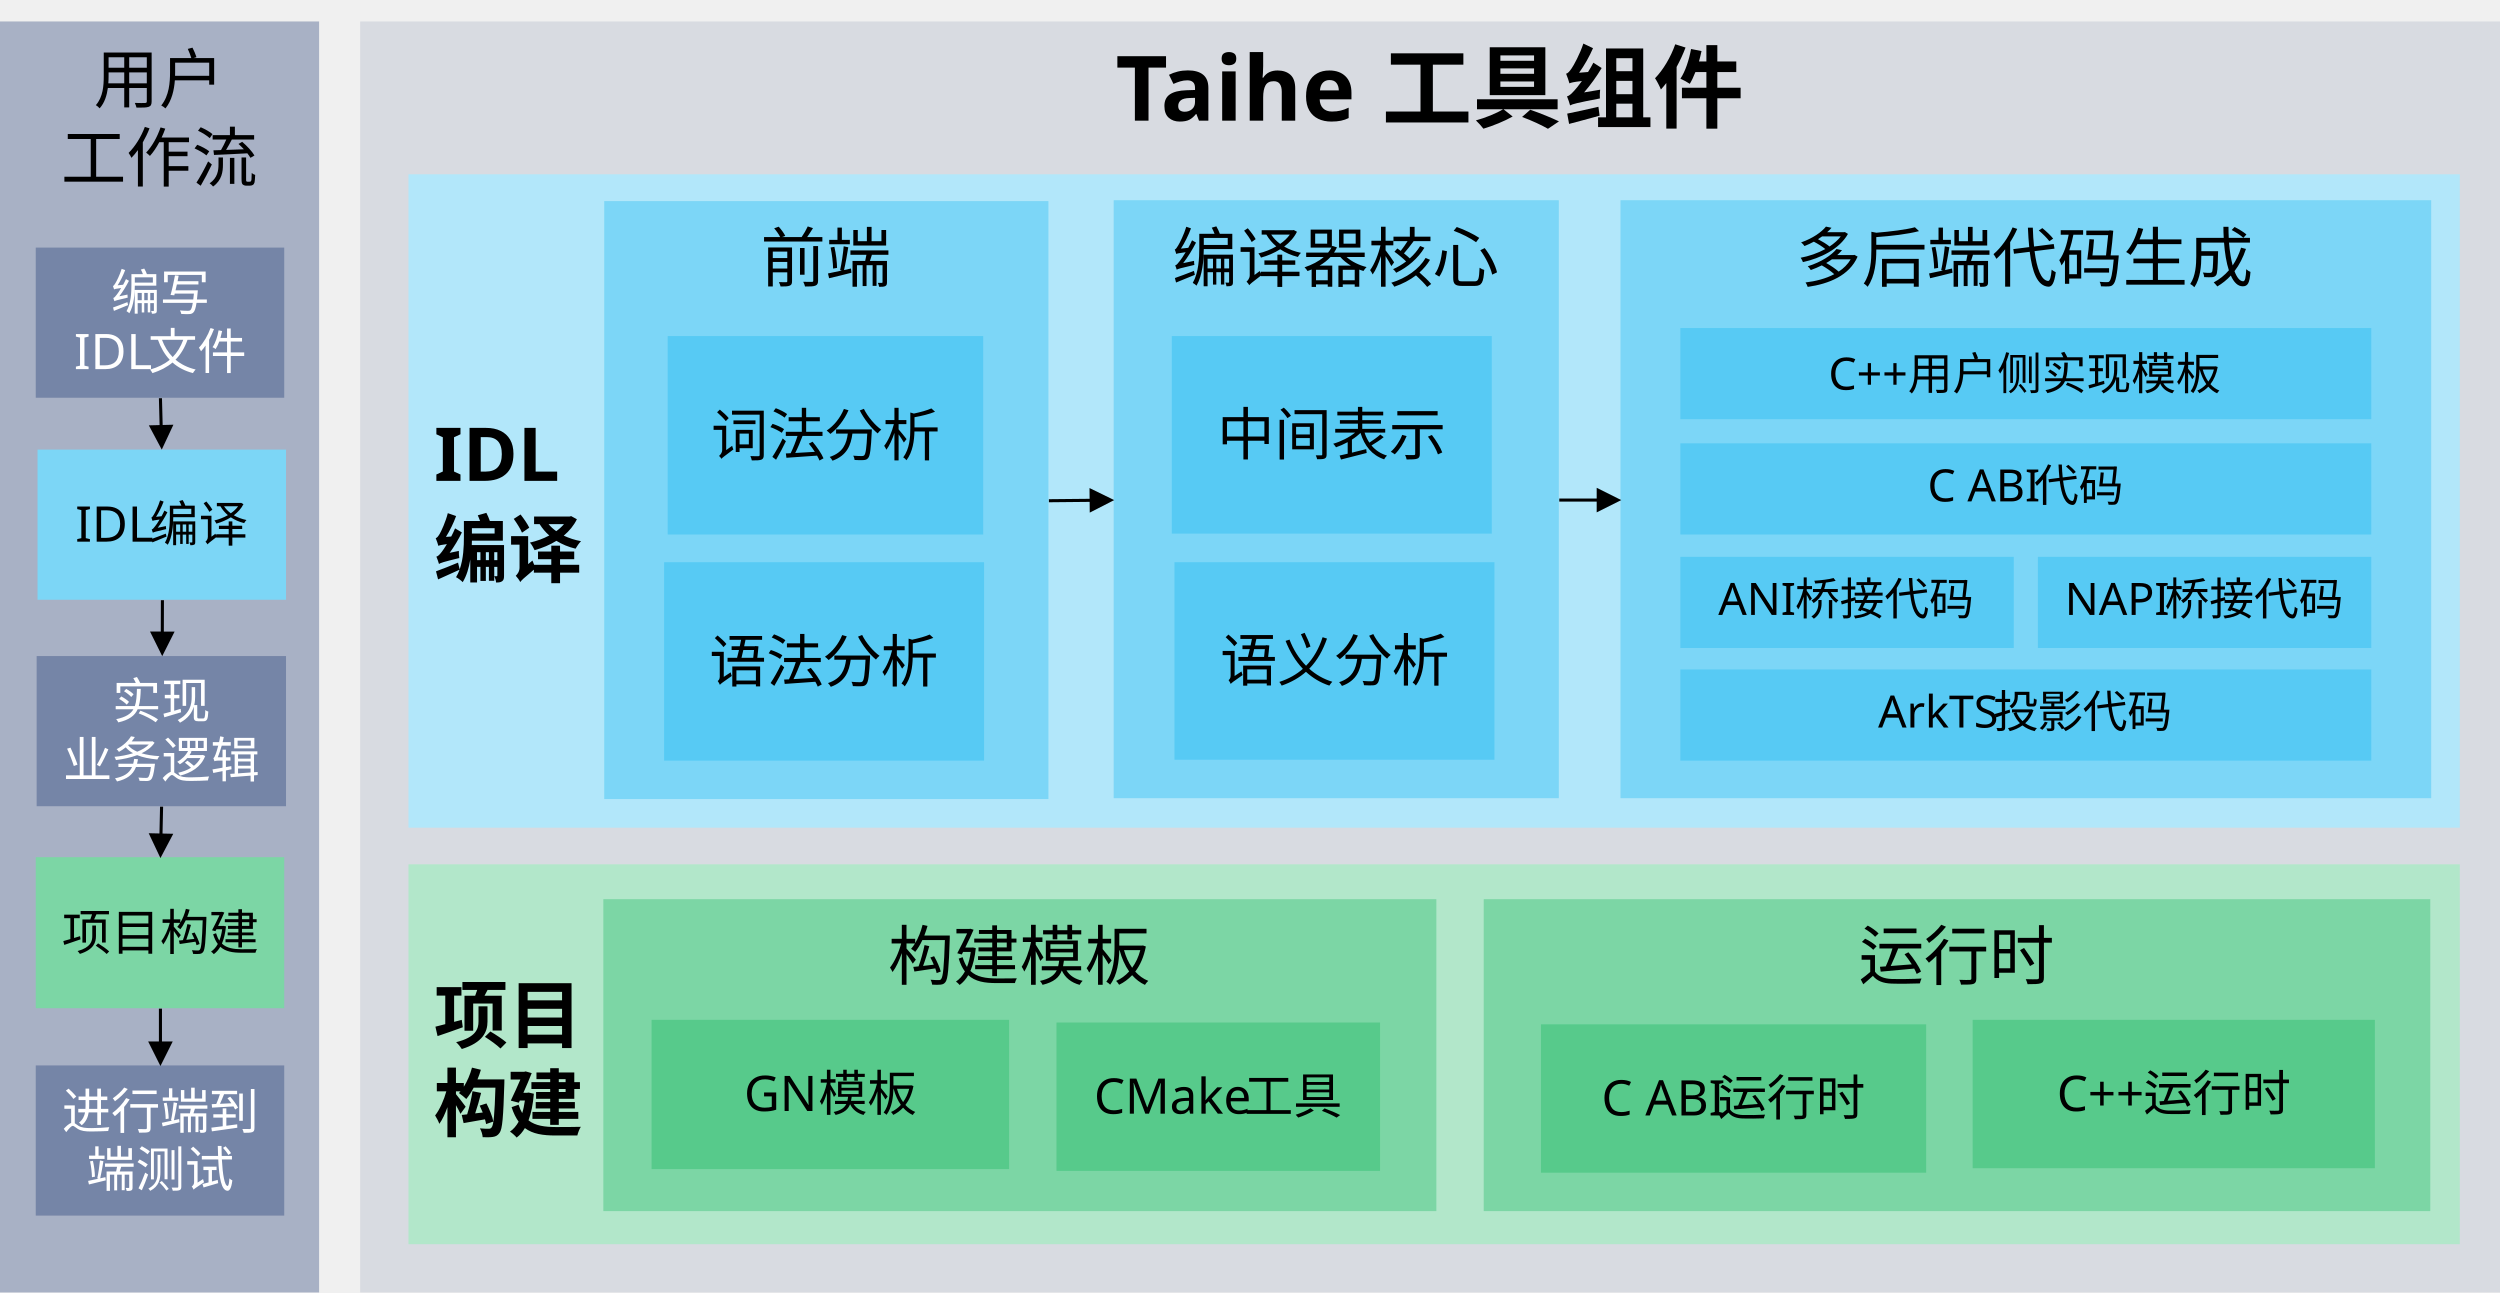
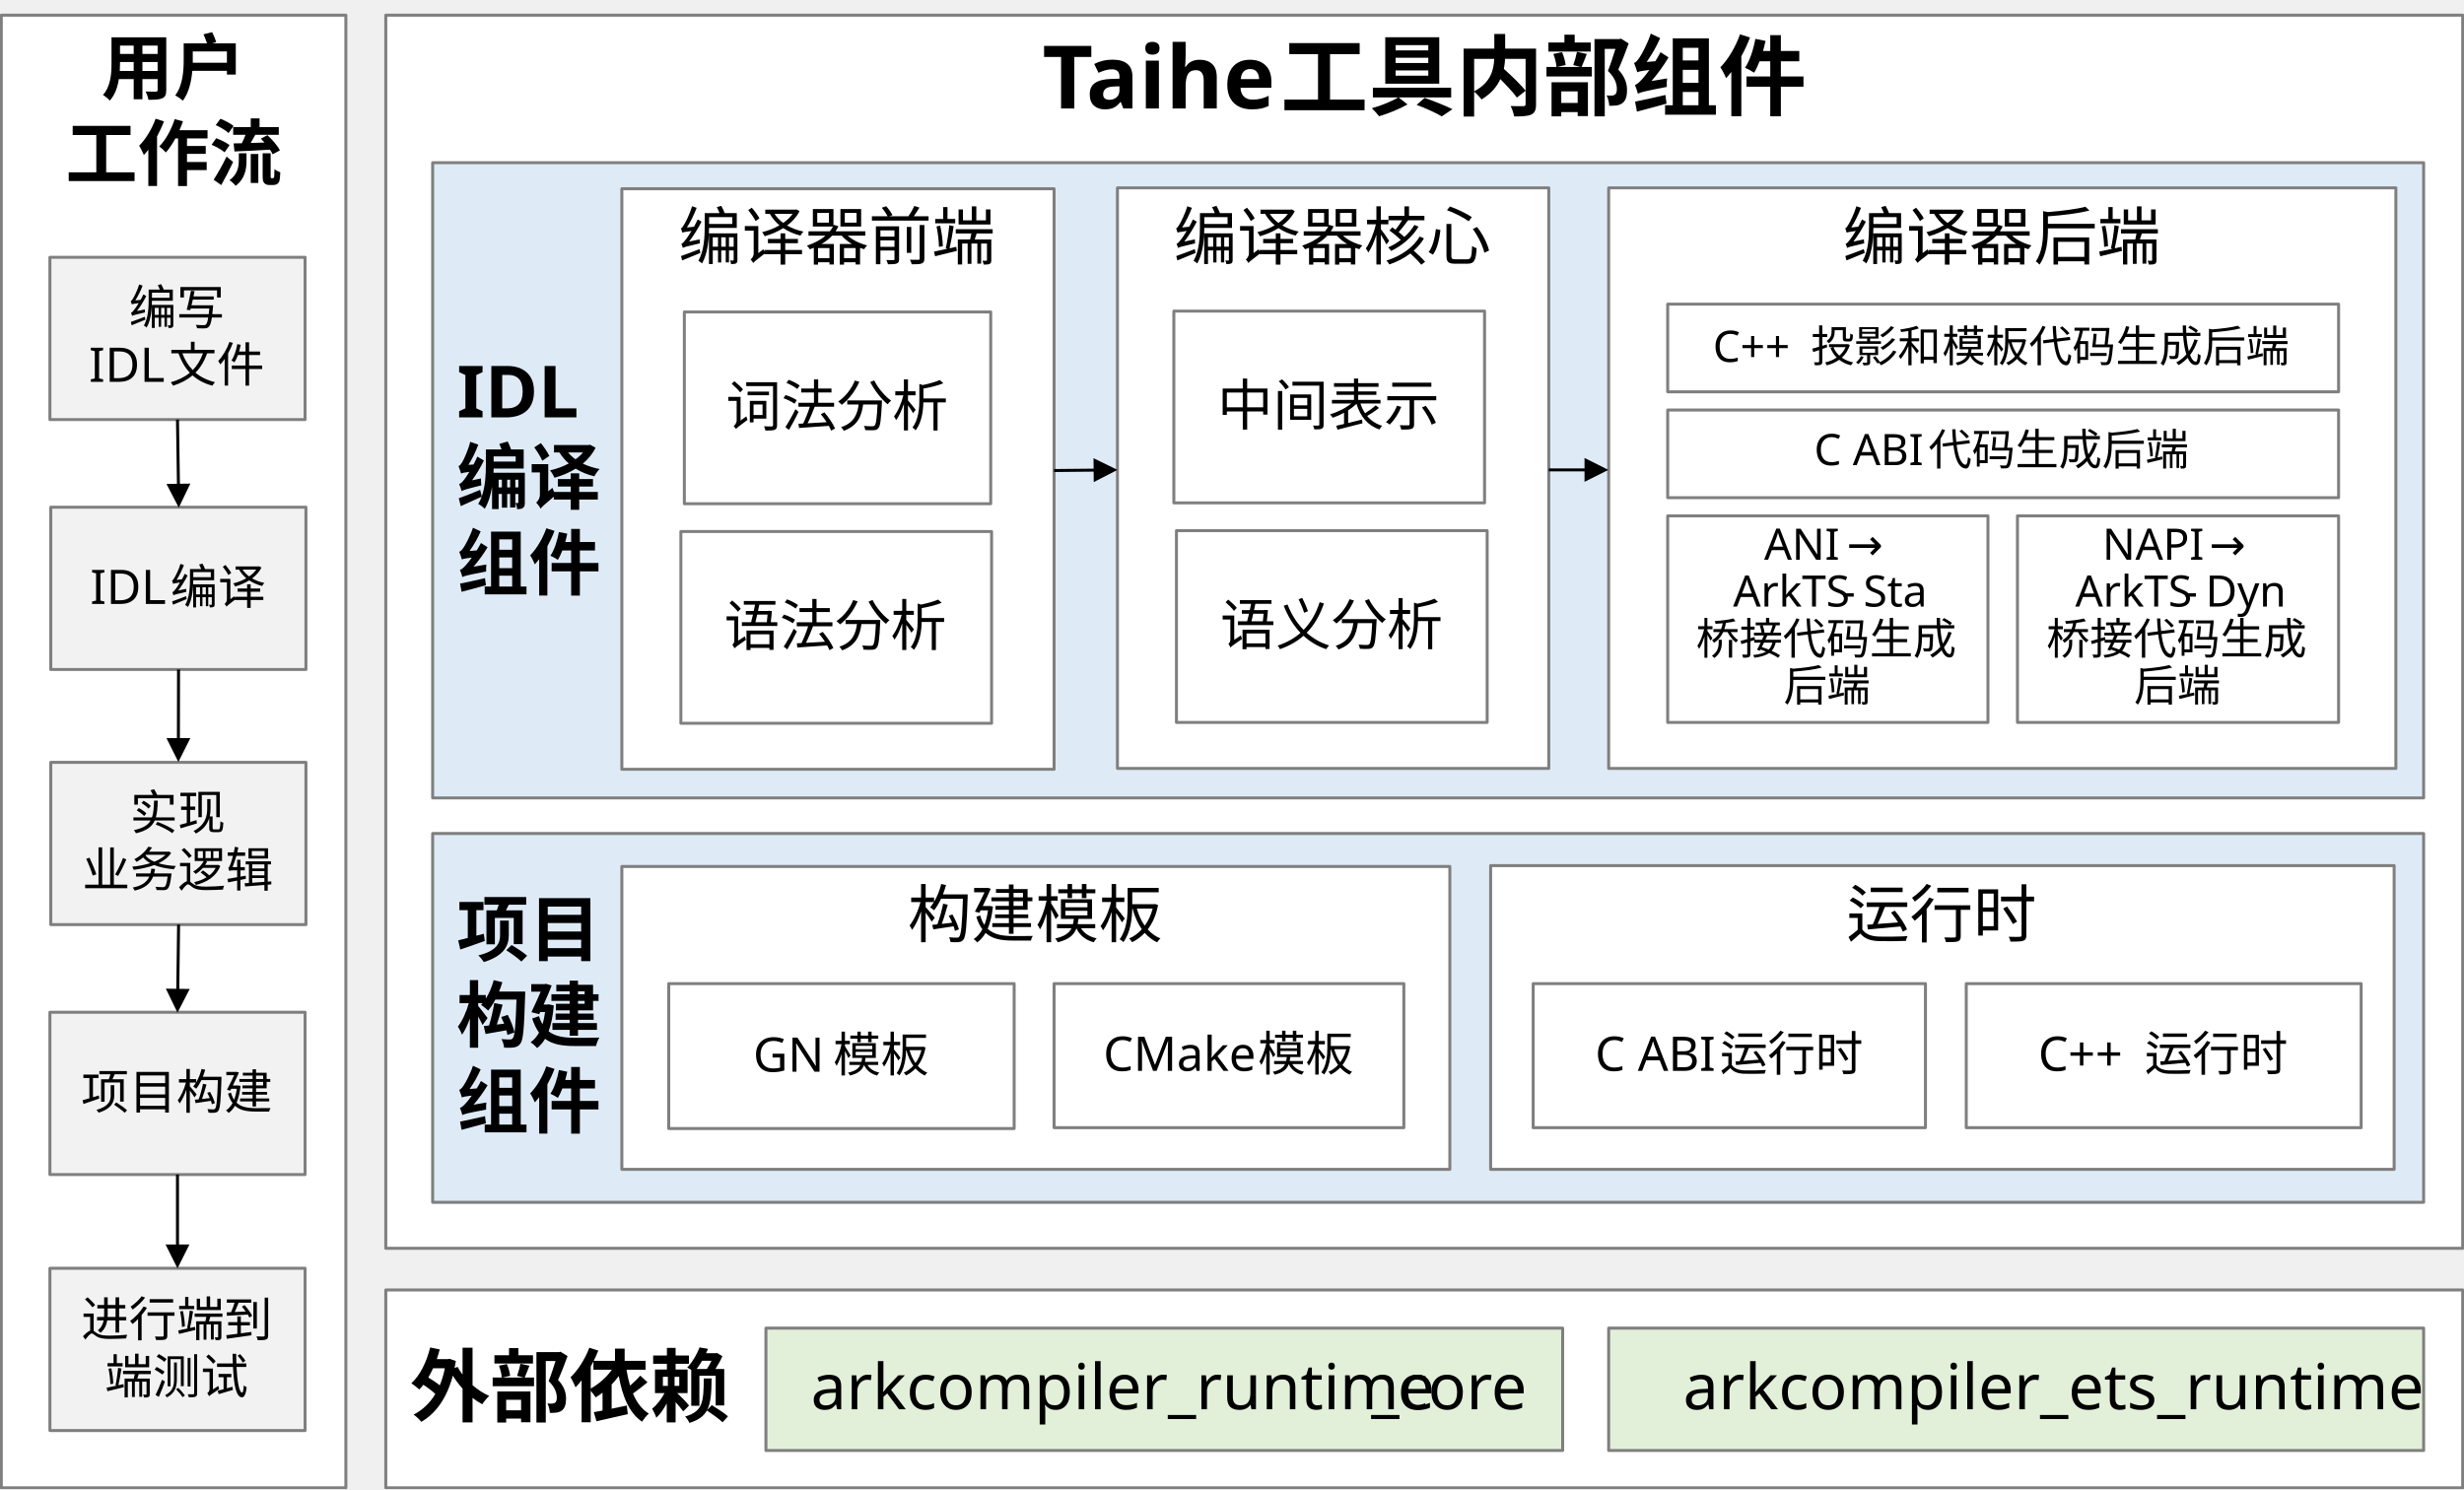
- <svg xmlns="http://www.w3.org/2000/svg" width="2797" height="1446" overflow="hidden">
+ <svg xmlns="http://www.w3.org/2000/svg" width="2839" height="1716" overflow="hidden">
  <defs>
    <clipPath id="clip0">
-       <rect x="116" y="614" width="2797" height="1446" />
+       <rect x="326" y="510" width="2839" height="1716" />
    </clipPath>
  </defs>
-   <g clip-path="url(#clip0)" transform="translate(-116 -614)">
-     <rect x="519" y="638" width="2394" height="1422" fill="#002060" fill-opacity="0.102" />
-     <text font-family="DengXian,DengXian_MSFontService,sans-serif" font-weight="700" font-size="101" transform="matrix(1 0 0 1 1364.1 749)">Taihe<tspan font-family="SimHei,SimHei_MSFontService,sans-serif" font-size="101" x="297.917" y="0">工具</tspan>
-       <tspan font-family="SimHei,SimHei_MSFontService,sans-serif" font-size="101" x="500.729" y="0">组件</tspan>
+   <g clip-path="url(#clip0)" transform="translate(-326 -510)">
+     <rect x="770.5" y="527.5" width="2393" height="1421" stroke="#7F7F7F" stroke-width="3.438" stroke-linejoin="round" stroke-miterlimit="10" fill="#FFFFFF" />
+     <text font-family="DengXian,DengXian_MSFontService,sans-serif" font-weight="700" font-size="101" transform="matrix(1 0 0 1 1526.96 635)">Taihe<tspan font-size="101" x="274.427" y="0">工具内部组件</tspan>
    </text>
-     <rect x="573" y="1581" width="2295" height="425" fill="#B2E7CA" />
-     <text font-family="SimHei,SimHei_MSFontService,sans-serif" font-weight="700" font-size="83" transform="matrix(1 0 0 1 601.561 1780)">项目<tspan font-size="83" x="0" y="99">构建</tspan>
+     <rect x="824.5" y="1470.5" width="2294" height="425" stroke="#7F7F7F" stroke-width="3.438" stroke-linejoin="round" stroke-miterlimit="10" fill="#DEEBF7" />
+     <text font-family="DengXian,DengXian_MSFontService,sans-serif" font-weight="700" font-size="83" transform="matrix(1 0 0 1 852.361 1611)">项目<tspan font-size="83" x="0" y="99">构建</tspan>
+       <tspan font-size="83" x="0" y="198">组件</tspan>
    </text>
-     <rect x="1776" y="1620" width="1059" height="349" fill="#00B050" fill-opacity="0.302" />
-     <text font-family="SimHei,SimHei_MSFontService,sans-serif" font-weight="400" font-size="73" transform="matrix(1 0 0 1 2195.41 1710)">运行时</text>
-     <rect x="791" y="1620" width="932" height="349" fill="#00B050" fill-opacity="0.302" />
-     <text font-family="SimHei,SimHei_MSFontService,sans-serif" font-weight="400" font-size="73" transform="matrix(1 0 0 1 1110.06 1710)">构建<tspan font-size="73" x="146.667" y="0">模板</tspan>
+     <rect x="2043.5" y="1507.5" width="1041" height="350" stroke="#7F7F7F" stroke-width="3.438" stroke-linejoin="round" stroke-miterlimit="10" fill="#FFFFFF" />
+     <text font-family="DengXian,DengXian_MSFontService,sans-serif" font-weight="400" font-size="73" transform="matrix(1 0 0 1 2453.45 1590)">运行时</text>
+     <rect x="1042.5" y="1508.5" width="954" height="349" stroke="#7F7F7F" stroke-width="3.438" stroke-linejoin="round" stroke-miterlimit="10" fill="#FFFFFF" />
+     <text font-family="DengXian,DengXian_MSFontService,sans-serif" font-weight="400" font-size="73" transform="matrix(1 0 0 1 1372.38 1590)">构建<tspan font-size="73" x="146.667" y="0">模板</tspan>
    </text>
-     <rect x="845" y="1755" width="400" height="167" fill="#00B050" fill-opacity="0.302" />
-     <text font-family="Calibri,Calibri_MSFontService,sans-serif" font-weight="400" font-size="55" transform="matrix(1 0 0 1 948.447 1857)">GN <tspan font-family="STXihei,STXihei_MSFontService,sans-serif" font-size="55" x="83.073" y="0">模板</tspan>
+     <rect x="1096.5" y="1643.5" width="398" height="167" stroke="#7F7F7F" stroke-width="3.438" stroke-linejoin="round" stroke-miterlimit="10" fill="#FFFFFF" />
+     <text font-family="DengXian,DengXian_MSFontService,sans-serif" font-weight="400" font-size="55" transform="matrix(1 0 0 1 1193.73 1745)">GN <tspan font-size="55" x="92.24" y="0">模板</tspan>
    </text>
-     <rect x="1840" y="1760" width="431" height="166" fill="#00B050" fill-opacity="0.302" />
-     <text font-family="Calibri,Calibri_MSFontService,sans-serif" font-weight="400" font-size="55" transform="matrix(1 0 0 1 1907.71 1862)">C ABI <tspan font-family="STXihei,STXihei_MSFontService,sans-serif" font-size="55" x="130.052" y="0">运行时</tspan>
+     <rect x="2092.5" y="1643.5" width="452" height="166" stroke="#7F7F7F" stroke-width="3.438" stroke-linejoin="round" stroke-miterlimit="10" fill="#FFFFFF" />
+     <text font-family="DengXian,DengXian_MSFontService,sans-serif" font-weight="400" font-size="55" transform="matrix(1 0 0 1 2163.81 1744)">C <tspan font-size="55" x="49.271" y="0">ABI </tspan>
+       <tspan font-size="55" x="143.802" y="0">运行</tspan>
+       <tspan font-size="55" x="253.802" y="0">时</tspan>
    </text>
-     <rect x="2323" y="1755" width="450" height="166" fill="#00B050" fill-opacity="0.302" />
-     <text font-family="Calibri,Calibri_MSFontService,sans-serif" font-weight="400" font-size="55" transform="matrix(1 0 0 1 2417.17 1857)">C++ <tspan font-family="STXihei,STXihei_MSFontService,sans-serif" font-size="55" x="96.823" y="0">运行时</tspan>
+     <rect x="2591.5" y="1643.5" width="455" height="166" stroke="#7F7F7F" stroke-width="3.438" stroke-linejoin="round" stroke-miterlimit="10" fill="#FFFFFF" />
+     <text font-family="DengXian,DengXian_MSFontService,sans-serif" font-weight="400" font-size="55" transform="matrix(1 0 0 1 2674.4 1744)">C<tspan font-size="55" x="34.375" y="0">++ </tspan>
+       <tspan font-size="55" x="122.604" y="0">运行</tspan>
+       <tspan font-size="55" x="232.604" y="0">时</tspan>
    </text>
-     <rect x="573" y="809" width="2295" height="731" fill="#B2E7FA" />
-     <text font-family="DengXian,DengXian_MSFontService,sans-serif" font-weight="700" font-size="83" transform="matrix(1 0 0 1 601.561 1152)">IDL<tspan font-family="SimHei,SimHei_MSFontService,sans-serif" font-size="83" x="0" y="107">编译</tspan>
+     <rect x="824.5" y="697.5" width="2294" height="732" stroke="#7F7F7F" stroke-width="3.438" stroke-linejoin="round" stroke-miterlimit="10" fill="#DEEBF7" />
+     <text font-family="DengXian,DengXian_MSFontService,sans-serif" font-weight="700" font-size="83" transform="matrix(1 0 0 1 852.361 991)">IDL<tspan font-size="83" x="0" y="99">编译</tspan>
+       <tspan font-size="83" x="0" y="198">组件</tspan>
    </text>
-     <rect x="1298" y="1758" width="362" height="166" fill="#00B050" fill-opacity="0.302" />
-     <text font-family="Calibri,Calibri_MSFontService,sans-serif" font-weight="400" font-size="55" transform="matrix(1 0 0 1 1339.96 1860)">CMake<tspan font-family="STXihei,STXihei_MSFontService,sans-serif" font-size="55" x="167.865" y="0">工具</tspan>
+     <rect x="1540.5" y="1643.5" width="403" height="166" stroke="#7F7F7F" stroke-width="3.438" stroke-linejoin="round" stroke-miterlimit="10" fill="#FFFFFF" />
+     <text font-family="DengXian,DengXian_MSFontService,sans-serif" font-weight="400" font-size="55" transform="matrix(1 0 0 1 1597.16 1744)">CMake<tspan font-size="55" x="178.177" y="0">模板</tspan>
    </text>
-     <rect x="792" y="839" width="497" height="669" fill="#00B0F0" fill-opacity="0.302" />
-     <text font-family="SimHei,SimHei_MSFontService,sans-serif" font-weight="400" font-size="73" transform="matrix(1 0 0 1 966.943 929)">前端</text>
-     <rect x="863" y="990" width="353" height="222" fill="#00B0F0" fill-opacity="0.302" />
-     <text font-family="STXihei,STXihei_MSFontService,sans-serif" font-weight="400" font-size="64" transform="matrix(1 0 0 1 911.429 1124)">词法分析</text>
-     <rect x="859" y="1243" width="358" height="222" fill="#00B0F0" fill-opacity="0.302" />
-     <text font-family="STXihei,STXihei_MSFontService,sans-serif" font-weight="400" font-size="64" transform="matrix(1 0 0 1 909.497 1377)">语法分析</text>
-     <rect x="1929" y="838" width="907" height="669" fill="#00B0F0" fill-opacity="0.302" />
-     <text font-family="SimHei,SimHei_MSFontService,sans-serif" font-weight="400" font-size="73" transform="matrix(1 0 0 1 2125.82 929)">多后端代码生成</text>
-     <rect x="1362" y="838" width="498" height="669" fill="#00B0F0" fill-opacity="0.302" />
-     <text font-family="SimHei,SimHei_MSFontService,sans-serif" font-weight="400" font-size="73" transform="matrix(1 0 0 1 1427.54 929)">编译器核心</text>
-     <rect x="1427" y="990" width="358" height="221" fill="#00B0F0" fill-opacity="0.302" />
-     <text font-family="STXihei,STXihei_MSFontService,sans-serif" font-weight="400" font-size="64" transform="matrix(1 0 0 1 1477.81 1123)">中间表示</text>
-     <rect x="1430" y="1243" width="358" height="221" fill="#00B0F0" fill-opacity="0.302" />
-     <text font-family="STXihei,STXihei_MSFontService,sans-serif" font-weight="400" font-size="64" transform="matrix(1 0 0 1 1481.03 1376)">语义<tspan font-size="64" x="128.333" y="0">分析</tspan>
+     <rect x="1042.5" y="727.5" width="498" height="669" stroke="#7F7F7F" stroke-width="3.438" stroke-linejoin="round" stroke-miterlimit="10" fill="#FFFFFF" />
+     <text font-family="DengXian,DengXian_MSFontService,sans-serif" font-weight="400" font-size="73" transform="matrix(1 0 0 1 1107.74 809)">编译器前端</text>
+     <rect x="1114.5" y="869.5" width="353" height="221" stroke="#7F7F7F" stroke-width="3.438" stroke-linejoin="round" stroke-miterlimit="10" fill="#FFFFFF" />
+     <text font-family="DengXian,DengXian_MSFontService,sans-serif" font-weight="400" font-size="64" transform="matrix(1 0 0 1 1162.23 1001)">词法分析</text>
+     <rect x="1110.5" y="1122.5" width="358" height="221" stroke="#7F7F7F" stroke-width="3.438" stroke-linejoin="round" stroke-miterlimit="10" fill="#FFFFFF" />
+     <text font-family="DengXian,DengXian_MSFontService,sans-serif" font-weight="400" font-size="64" transform="matrix(1 0 0 1 1160.3 1254)">语法分析</text>
+     <rect x="2179.5" y="726.5" width="907" height="669" stroke="#7F7F7F" stroke-width="3.438" stroke-linejoin="round" stroke-miterlimit="10" fill="#FFFFFF" />
+     <text font-family="DengXian,DengXian_MSFontService,sans-serif" font-weight="400" font-size="73" transform="matrix(1 0 0 1 2449.25 809)">编译器<tspan font-size="73" x="220" y="0">后端</tspan>
    </text>
-     <rect x="1996" y="981" width="773" height="102" fill="#00B0F0" fill-opacity="0.302" />
-     <text font-family="Calibri,Calibri_MSFontService,sans-serif" font-weight="400" font-size="50" transform="matrix(1 0 0 1 2161.63 1050)">C++ <tspan font-family="STXihei,STXihei_MSFontService,sans-serif" font-size="50" x="88.802" y="0">用户侧实现模板</tspan>
+     <rect x="1613.5" y="726.5" width="497" height="669" stroke="#7F7F7F" stroke-width="3.438" stroke-linejoin="round" stroke-miterlimit="10" fill="#FFFFFF" />
+     <text font-family="DengXian,DengXian_MSFontService,sans-serif" font-weight="400" font-size="73" transform="matrix(1 0 0 1 1678.34 809)">编译器核心</text>
+     <rect x="1678.5" y="868.5" width="358" height="221" stroke="#7F7F7F" stroke-width="3.438" stroke-linejoin="round" stroke-miterlimit="10" fill="#FFFFFF" />
+     <text font-family="DengXian,DengXian_MSFontService,sans-serif" font-weight="400" font-size="64" transform="matrix(1 0 0 1 1728.61 1000)">中间表示</text>
+     <rect x="1681.5" y="1121.5" width="358" height="221" stroke="#7F7F7F" stroke-width="3.438" stroke-linejoin="round" stroke-miterlimit="10" fill="#FFFFFF" />
+     <text font-family="DengXian,DengXian_MSFontService,sans-serif" font-weight="400" font-size="64" transform="matrix(1 0 0 1 1731.83 1253)">语义<tspan font-size="64" x="128.333" y="0">分析</tspan>
    </text>
-     <rect x="1996" y="1110" width="773" height="102" fill="#00B0F0" fill-opacity="0.302" />
-     <text font-family="Calibri,Calibri_MSFontService,sans-serif" font-weight="400" font-size="50" transform="matrix(1 0 0 1 2272.49 1175)">C ABI <tspan font-family="STXihei,STXihei_MSFontService,sans-serif" font-size="50" x="119.167" y="0">代码</tspan>
+     <rect x="2247.5" y="860.5" width="773" height="101" stroke="#7F7F7F" stroke-width="3.438" stroke-linejoin="round" stroke-miterlimit="10" fill="#FFFFFF" />
+     <text font-family="DengXian,DengXian_MSFontService,sans-serif" font-weight="400" font-size="50" transform="matrix(1 0 0 1 2299.57 927)">C++ <tspan font-size="50" x="112.865" y="0">投影和</tspan>
+       <tspan font-size="50" x="264.115" y="0">模板代码生成后端</tspan>
    </text>
-     <rect x="1996" y="1237" width="373" height="102" fill="#00B0F0" fill-opacity="0.302" />
-     <text font-family="Calibri,Calibri_MSFontService,sans-serif" font-weight="400" font-size="50" transform="matrix(1 0 0 1 2038.38 1302)">ANI <tspan font-family="STXihei,STXihei_MSFontService,sans-serif" font-size="50" x="85.937" y="0">桥接代码</tspan>
+     <rect x="2247.5" y="982.5" width="773" height="101" stroke="#7F7F7F" stroke-width="3.438" stroke-linejoin="round" stroke-miterlimit="10" fill="#FFFFFF" />
+     <text font-family="DengXian,DengXian_MSFontService,sans-serif" font-weight="400" font-size="50" transform="matrix(1 0 0 1 2416.16 1046)">C ABI <tspan font-size="50" x="131.771" y="0">代码生成后端</tspan>
    </text>
-     <rect x="2396" y="1237" width="373" height="102" fill="#00B0F0" fill-opacity="0.302" />
-     <text font-family="Calibri,Calibri_MSFontService,sans-serif" font-weight="400" font-size="50" transform="matrix(1 0 0 1 2426.1 1302)">NAPI<tspan font-family="STXihei,STXihei_MSFontService,sans-serif" font-size="50" x="111.719" y="0">桥接代码</tspan>
+     <rect x="2247.5" y="1104.5" width="369" height="238" stroke="#7F7F7F" stroke-width="3.438" stroke-linejoin="round" stroke-miterlimit="10" fill="#FFFFFF" />
+     <text font-family="DengXian,DengXian_MSFontService,sans-serif" font-weight="400" font-size="50" transform="matrix(1 0 0 1 2358.66 1155)">ANI <tspan font-size="50" x="95.104" y="0">→</tspan>
+       <tspan font-size="50" x="-35.796" y="54">ArkTS</tspan>
+       <tspan font-size="50" x="89.1" y="54">-</tspan>
+       <tspan font-size="50" x="114.308" y="54">Sta</tspan>
+       <tspan font-size="50" x="-78.49" y="109">桥接代码生成</tspan>
+       <tspan font-size="50" x="22.344" y="163">后端</tspan>
    </text>
-     <rect x="1996" y="1363" width="773" height="102" fill="#00B0F0" fill-opacity="0.302" />
-     <text font-family="Calibri,Calibri_MSFontService,sans-serif" font-weight="400" font-size="50" transform="matrix(1 0 0 1 2217.2 1428)">ArkTS<tspan font-family="STXihei,STXihei_MSFontService,sans-serif" font-size="50" x="128.906" y="0">投影代码</tspan>
+     <rect x="2650.5" y="1104.5" width="370" height="238" stroke="#7F7F7F" stroke-width="3.438" stroke-linejoin="round" stroke-miterlimit="10" fill="#FFFFFF" />
+     <text font-family="DengXian,DengXian_MSFontService,sans-serif" font-weight="400" font-size="50" transform="matrix(1 0 0 1 2748.37 1155)">NAPI <tspan font-size="50" x="123.177" y="0">→</tspan>
+       <tspan font-size="50" x="-31.235" y="54">ArkTS</tspan>
+       <tspan font-size="50" x="93.66" y="54">-</tspan>
+       <tspan font-size="50" x="118.869" y="54">Dyn</tspan>
+       <tspan font-size="50" x="-64.465" y="109">桥接代码生成</tspan>
+       <tspan font-size="50" x="36.369" y="163">后端</tspan>
    </text>
-     <rect x="116" y="638" width="357" height="1422" fill="#002060" fill-opacity="0.302" />
-     <text font-family="SimHei,SimHei_MSFontService,sans-serif" font-weight="400" font-size="73" transform="matrix(1 0 0 1 220.902 729)">用户<tspan font-size="73" x="-36.667" y="88">工作</tspan>
-       <tspan font-size="73" x="110" y="88">流</tspan>
+     <rect x="327.5" y="527.5" width="397" height="1697" stroke="#7F7F7F" stroke-width="3.438" stroke-linejoin="round" stroke-miterlimit="10" fill="#FFFFFF" />
+     <text font-family="DengXian,DengXian_MSFontService,sans-serif" font-weight="700" font-size="83" transform="matrix(1 0 0 1 442.7 618)">用户<tspan font-size="83" x="-41.25" y="99">工作流</tspan>
    </text>
-     <rect x="156" y="891" width="278" height="168" fill="#002060" fill-opacity="0.302" />
-     <text fill="#FFFFFF" font-family="STXihei,STXihei_MSFontService,sans-serif" font-weight="400" font-size="55" transform="matrix(1 0 0 1 240.271 961)">编写<tspan font-family="Calibri,Calibri_MSFontService,sans-serif" font-size="55" x="-41.548" y="66">IDL </tspan>
-       <tspan font-size="55" x="41.525" y="66">文件</tspan>
+     <rect x="383.5" y="806.5" width="294" height="187" stroke="#7F7F7F" stroke-width="3.438" stroke-linejoin="round" stroke-miterlimit="10" fill="#F2F2F2" />
+     <text font-family="DengXian,DengXian_MSFontService,sans-serif" font-weight="400" font-size="55" transform="matrix(1 0 0 1 474.529 884)">编写<tspan font-size="55" x="-46.108" y="66">IDL </tspan>
+       <tspan font-size="55" x="46.131" y="66">文件</tspan>
    </text>
-     <rect x="158" y="1117" width="278" height="168" fill="#7CD6F6" />
-     <text font-family="Calibri,Calibri_MSFontService,sans-serif" font-weight="400" font-size="55" transform="matrix(1 0 0 1 200.199 1220)">IDL<tspan font-family="STXihei,STXihei_MSFontService,sans-serif" font-size="55" x="83.073" y="0">编译</tspan>
+     <rect x="384.5" y="1094.5" width="294" height="187" stroke="#7F7F7F" stroke-width="3.438" stroke-linejoin="round" stroke-miterlimit="10" fill="#F2F2F2" />
+     <text font-family="DengXian,DengXian_MSFontService,sans-serif" font-weight="400" font-size="55" transform="matrix(1 0 0 1 429.897 1206)">IDL <tspan font-size="55" x="92.24" y="0">编译</tspan>
    </text>
-     <rect x="156" y="1573" width="278" height="169" fill="#7CD6A5" />
-     <text font-family="STXihei,STXihei_MSFontService,sans-serif" font-weight="400" font-size="55" transform="matrix(1 0 0 1 185.259 1677)">项目构建</text>
-     <rect x="157" y="1348" width="279" height="168" fill="#002060" fill-opacity="0.302" />
-     <text fill="#FFFFFF" font-family="STXihei,STXihei_MSFontService,sans-serif" font-weight="400" font-size="55" transform="matrix(1 0 0 1 241.531 1418)">实现<tspan font-size="55" x="-55" y="66">业务</tspan>
-       <tspan font-size="55" x="55" y="66">逻辑</tspan>
+     <rect x="383.5" y="1676.5" width="294" height="187" stroke="#7F7F7F" stroke-width="3.438" stroke-linejoin="round" stroke-miterlimit="10" fill="#F2F2F2" />
+     <text font-family="DengXian,DengXian_MSFontService,sans-serif" font-weight="400" font-size="55" transform="matrix(1 0 0 1 419.54 1788)">项目构建</text>
+     <rect x="384.5" y="1388.5" width="294" height="187" stroke="#7F7F7F" stroke-width="3.438" stroke-linejoin="round" stroke-miterlimit="10" fill="#F2F2F2" />
+     <text font-family="DengXian,DengXian_MSFontService,sans-serif" font-weight="400" font-size="55" transform="matrix(1 0 0 1 475.812 1466)">实现<tspan font-size="55" x="-55" y="66">业务逻辑</tspan>
    </text>
-     <rect x="156" y="1806" width="278" height="168" fill="#002060" fill-opacity="0.302" />
-     <text fill="#FFFFFF" font-family="STXihei,STXihei_MSFontService,sans-serif" font-weight="400" font-size="55" transform="matrix(1 0 0 1 185.259 1877)">进行端到<tspan font-size="55" x="27.5" y="65">端测试</tspan>
+     <rect x="383.5" y="1971.5" width="294" height="187" stroke="#7F7F7F" stroke-width="3.438" stroke-linejoin="round" stroke-miterlimit="10" fill="#F2F2F2" />
+     <text font-family="DengXian,DengXian_MSFontService,sans-serif" font-weight="400" font-size="55" transform="matrix(1 0 0 1 419.54 2050)">进行端到<tspan font-size="55" x="27.5" y="66">端测试</tspan>
    </text>
-     <path d="M297.218 1059.46 298.107 1094.06 294.67 1094.15 293.782 1059.54ZM310.016 1089.17 296.977 1117.02 282.525 1089.88Z" />
-     <path d="M1.718-0.038 2.484 34.569-0.953 34.645-1.718 0.038ZM14.411 29.72 1.272 57.518-13.083 30.328Z" transform="matrix(-1 0 0 1 296.772 1516.5)" />
-     <path d="M297.219 1742.5 297.219 1783.76 293.782 1783.76 293.781 1742.5ZM309.25 1779.18 295.5 1806.68 281.75 1779.18Z" />
-     <path d="M0.017-1.719 50.172-1.225 50.138 2.212-0.017 1.719ZM45.707-13.301 73.07 0.719 45.436 14.197Z" transform="matrix(1 0 0 -1 1289.5 1174.22)" />
-     <path d="M1860.5 1171.78 1906.95 1171.78 1906.95 1175.22 1860.5 1175.22ZM1902.37 1159.75 1929.87 1173.5 1902.37 1187.25Z" />
-     <path d="M1.719-0.006 1.848 39.682-1.589 39.693-1.719 0.006ZM13.865 35.059 0.205 62.604-13.635 35.149Z" transform="matrix(-1 0 0 1 297.704 1285.5)" />
+     <path d="M532.218 993.475 533.361 1072.04 529.924 1072.09 528.781 993.525ZM545.325 1067.28 531.976 1094.98 517.828 1067.68Z" />
+     <path d="M1.719-0.022 2.703 78.541-0.734 78.584-1.719 0.022ZM14.676 73.807 1.272 101.477-12.822 74.152Z" transform="matrix(-1 0 0 1 531.772 1575.5)" />
+     <path d="M532.219 1863.5 532.219 1948.72 528.781 1948.72 528.781 1863.5ZM544.25 1944.14 530.5 1971.64 516.75 1944.14Z" />
+     <path d="M0.017-1.719 50.172-1.225 50.138 2.212-0.017 1.719ZM45.707-13.301 73.07 0.719 45.436 14.197Z" transform="matrix(1 0 0 -1 1540.5 1052.22)" />
+     <path d="M2110.5 1049.78 2156.25 1049.78 2156.25 1053.22 2110.5 1053.22ZM2151.67 1037.75 2179.17 1051.5 2151.67 1065.25Z" />
+     <path d="M1.719-0.003 1.879 83.644-1.558 83.65-1.719 0.003ZM13.902 79.037 0.205 106.564-13.598 79.09Z" transform="matrix(-1 0 0 1 531.705 1281.5)" />
+     <rect x="770.5" y="1996.5" width="2393" height="228" stroke="#7F7F7F" stroke-width="3.438" stroke-linejoin="round" stroke-miterlimit="10" fill="#FFFFFF" />
+     <text font-family="DengXian,DengXian_MSFontService,sans-serif" font-weight="700" font-size="92" transform="matrix(1 0 0 1 798.523 2141)">外部依赖</text>
+     <rect x="1208.5" y="2040.5" width="918" height="141" stroke="#7F7F7F" stroke-width="3.438" stroke-linejoin="round" stroke-miterlimit="10" fill="#E2F0D9" />
+     <text font-family="DengXian,DengXian_MSFontService,sans-serif" font-weight="400" font-size="73" transform="matrix(1 0 0 1 1260.2 2134)">arkcompiler_runtime<tspan font-size="73" x="645.677" y="0">_</tspan>
+       <tspan font-size="73" x="676.042" y="0">core</tspan>
+     </text>
+     <rect x="2179.5" y="2040.5" width="939" height="141" stroke="#7F7F7F" stroke-width="3.438" stroke-linejoin="round" stroke-miterlimit="10" fill="#E2F0D9" />
+     <text font-family="DengXian,DengXian_MSFontService,sans-serif" font-weight="400" font-size="73" transform="matrix(1 0 0 1 2265.16 2134)">arkcompiler_ets_runtime</text>
  </g>
</svg>
